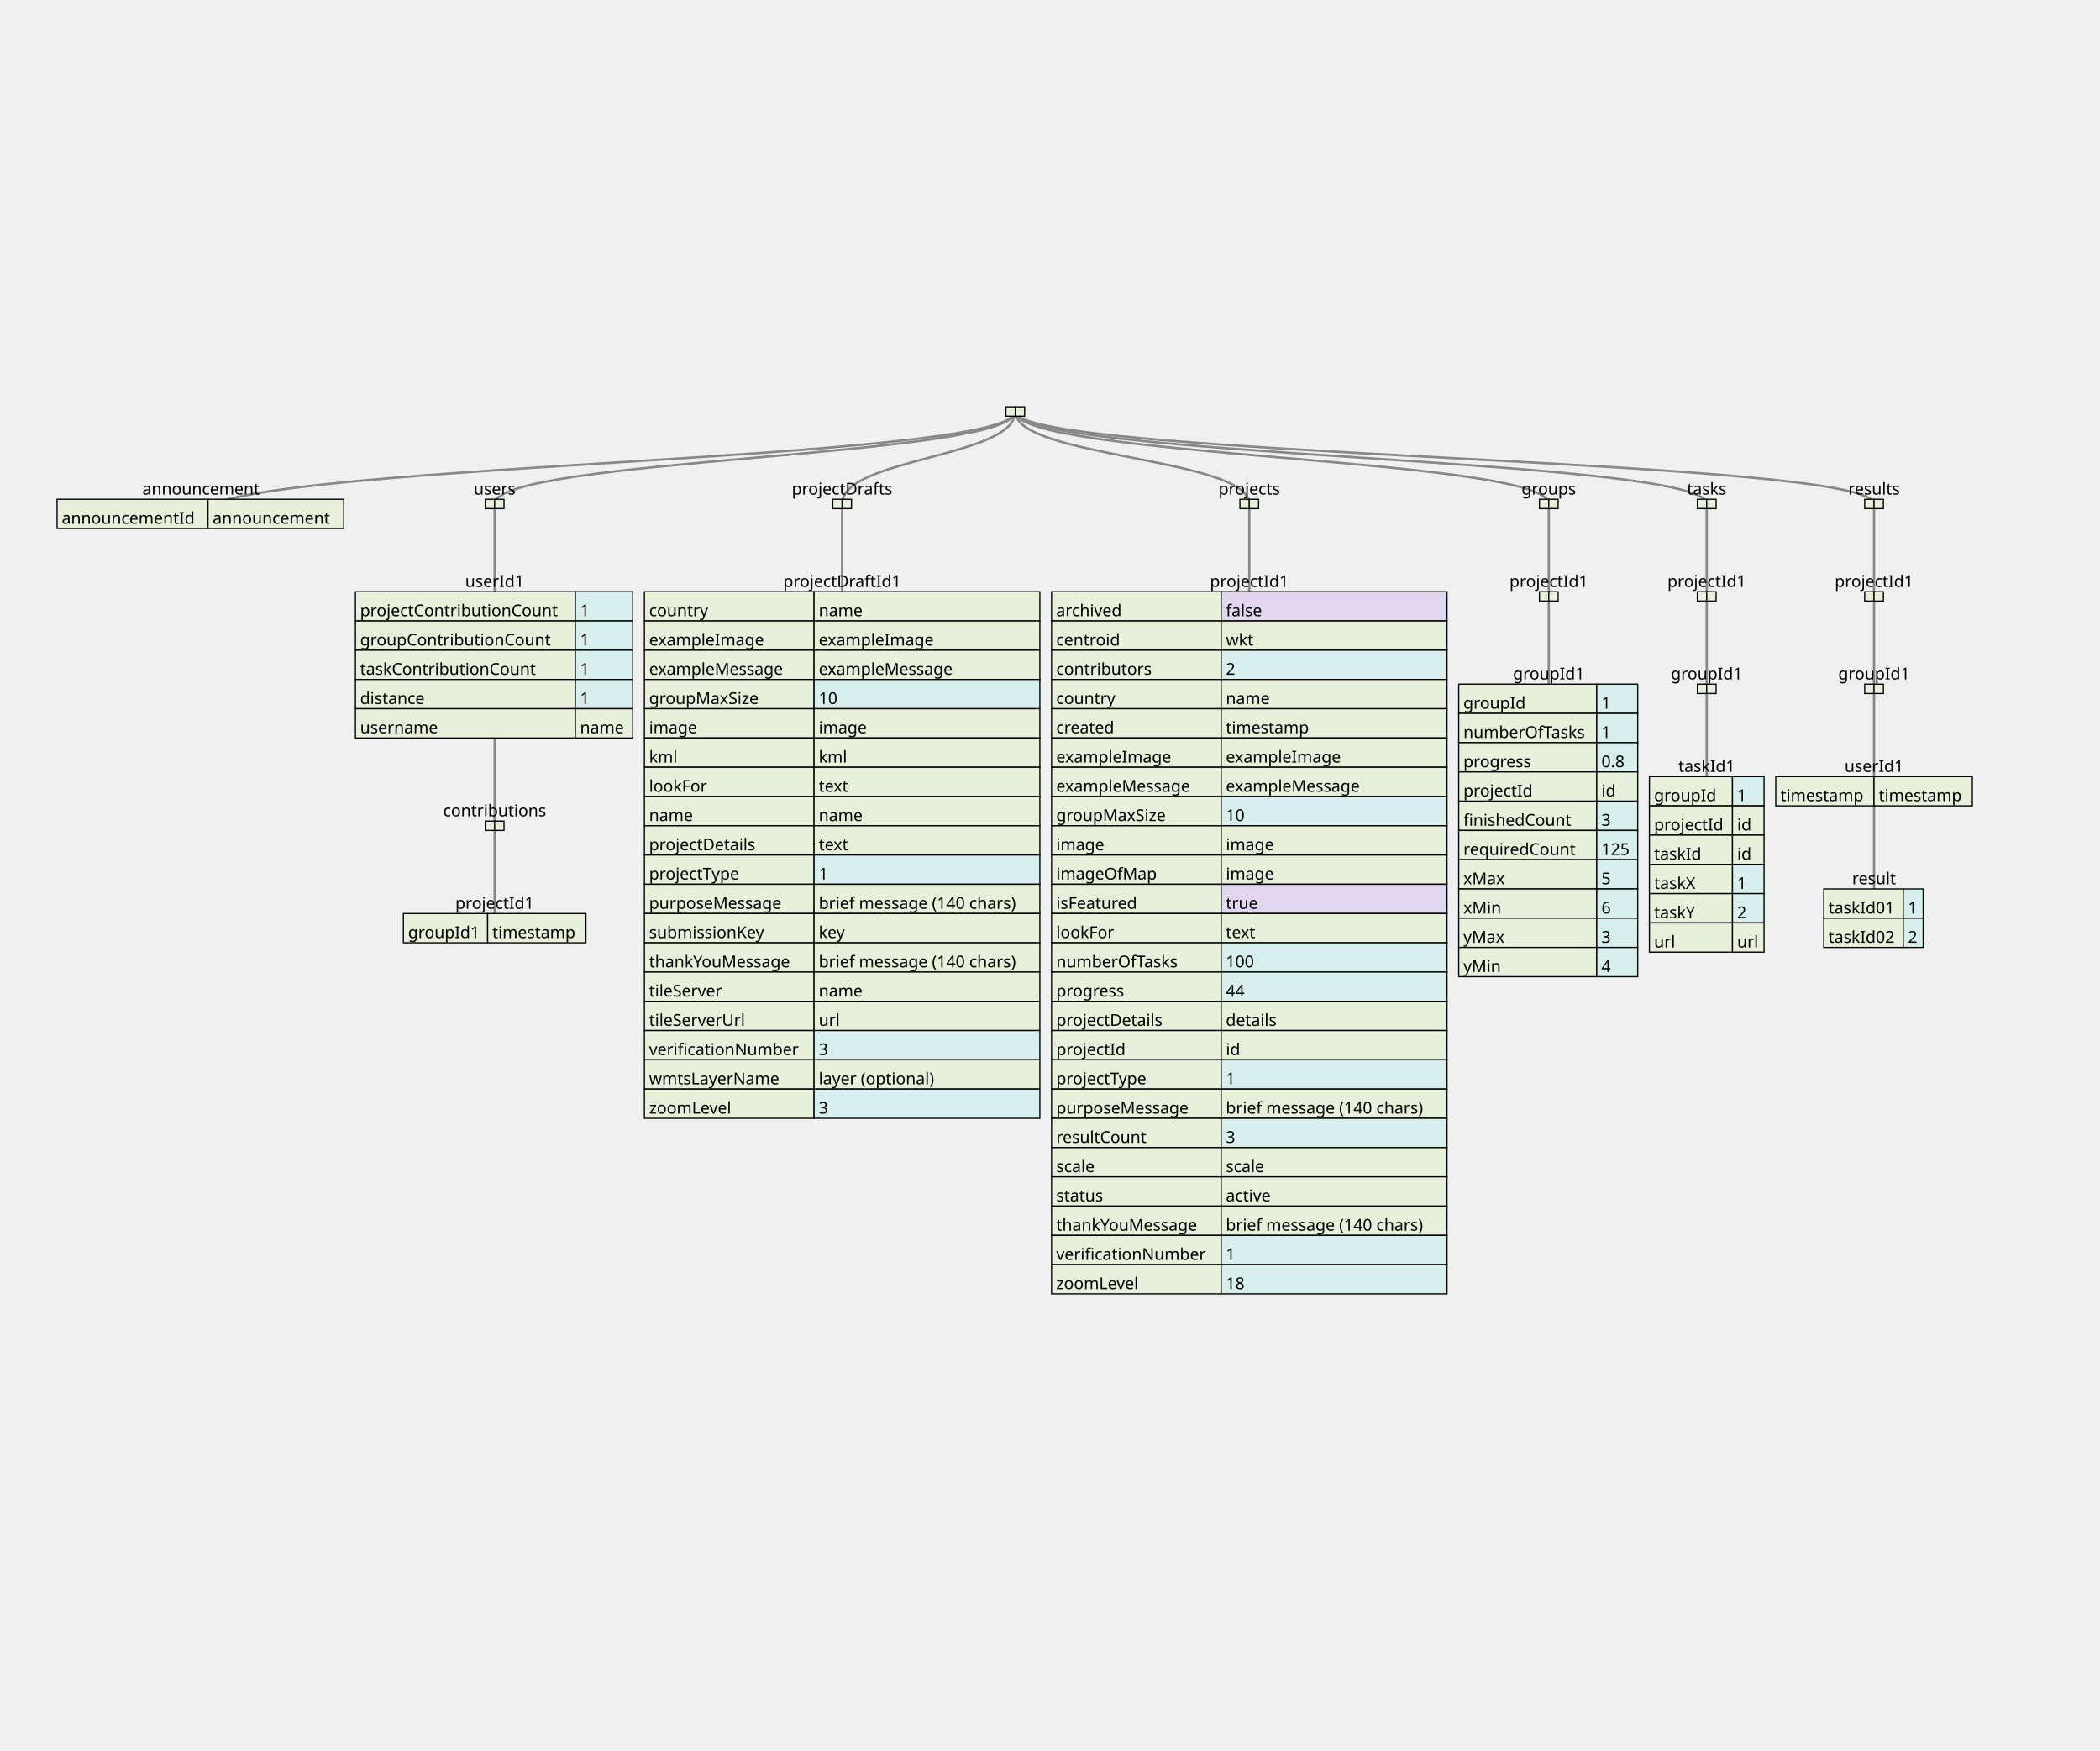
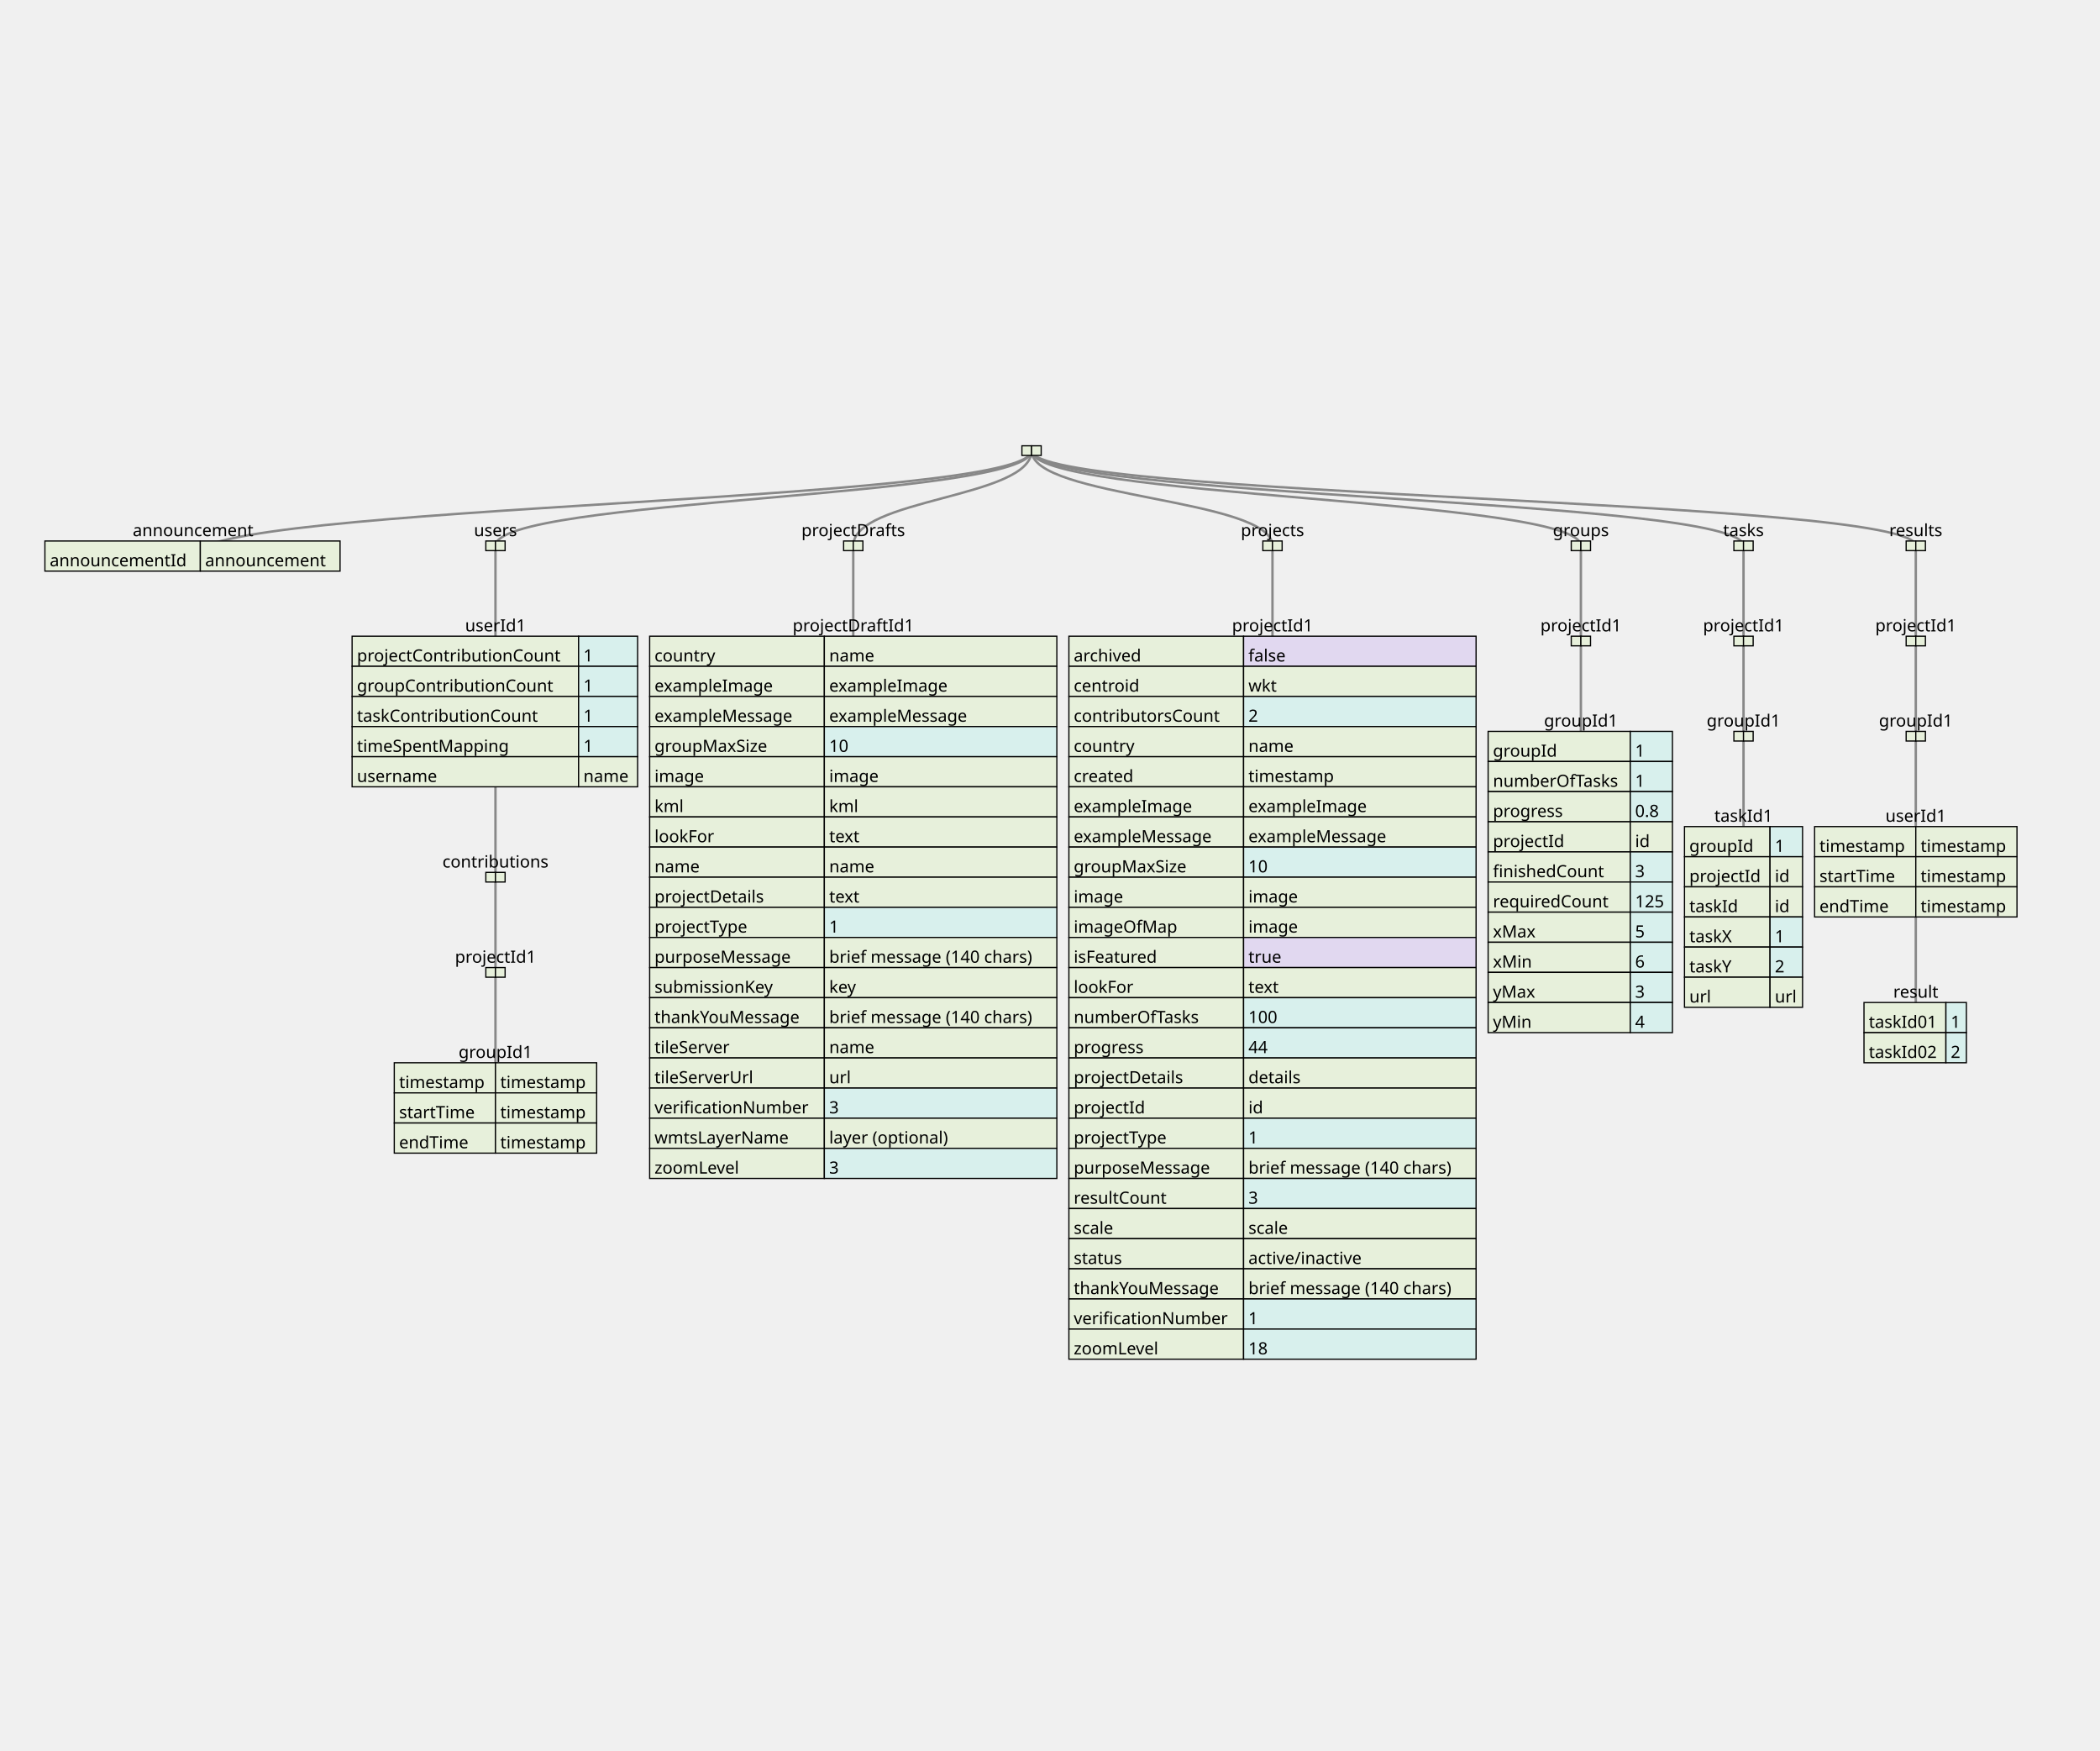
<svg xmlns="http://www.w3.org/2000/svg" class="vtree" width="960" height="800">
  <style>
.vtree-node text { font: 14px sans-serif; }
.vtree-link { fill: none; stroke: #888; stroke-width: 2px; }
.vtree-table { stroke-width: 2px; stroke: steelblue; }
path.vtree-table { fill: white; }
g.vtree-node rect { fill: white; stroke: black; stroke-width: 1px; }
g.vtree-node rect.number-text { fill: #d8f0ed; }
g.vtree-node rect.string-text { fill: #e7f0db; }
g.vtree-node rect.boolean-text { fill: #e1d8f0; }
g.vtree-node rect.null-text { fill: #888; }
</style>
-   <g class="vtree-root" transform="translate(207.4047,174.6884)scale(0.5348431)">
+   <g class="vtree-root" transform="translate(207.223,192.1785)scale(0.5507139)">
    <g class="vtree-node" transform="translate(480,21)">
      <g class="vtree-node" transform="translate(-8,0)">
        <path class="vtree-link" d="M8,4C8,43.5 742,43.5 742,83" />
        <path class="vtree-link" d="M8,4C8,43.5 599,43.5 599,83" />
        <path class="vtree-link" d="M8,4C8,43.5 464,43.5 464,83" />
        <path class="vtree-link" d="M8,4C8,43.5 208,43.5 208,83" />
        <path class="vtree-link" d="M8,4C8,43.5 -140,43.5 -140,83" />
        <path class="vtree-link" d="M8,4C8,43.5 -437,43.5 -437,83" />
        <path class="vtree-link" d="M8,4C8,48 -688,48 -688,92" />
        <g class="vtree-node" transform="translate(-811,58)">
          <g transform="translate(0,21)">
            <g transform="translate(0,0)">
              <rect class="string-text" x="0" y="0" width="129" height="25" />
              <text x="4" y="21">announcementId</text>
            </g>
            <g transform="translate(129,0)">
              <rect class="string-text" x="0" y="0" width="116" height="25" />
              <text x="4" y="21">announcement</text>
            </g>
          </g>
          <g>
            <text x="123" y="17" text-anchor="middle">announcement</text>
          </g>
        </g>
        <g class="vtree-node" transform="translate(-460,58)">
          <path class="vtree-link" d="M23,25C23,94 23,94 23,163" />
          <g class="vtree-node" transform="translate(-96,79)">
            <path class="vtree-link" d="M119,84C119,152.5 119,152.5 119,221" />
            <g class="vtree-node" transform="translate(68,196)">
-               <path class="vtree-link" d="M51,25C51,69 51,69 51,113" />
-               <g class="vtree-node" transform="translate(-27,79)">
-                 <g transform="translate(0,21)">
+               <path class="vtree-link" d="M51,25C51,64.5 51,64.5 51,104" />
+               <g class="vtree-node" transform="translate(11,79)">
+                 <path class="vtree-link" d="M40,25C40,81.5 40,81.5 40,138" />
+                 <g class="vtree-node" transform="translate(-44,79)">
+                   <g transform="translate(0,21)">
+                     <g transform="translate(0,0)">
+                       <rect class="string-text" x="0" y="0" width="84" height="25" />
+                       <text x="4" y="21">timestamp</text>
+                     </g>
+                     <g transform="translate(84,0)">
+                       <rect class="string-text" x="0" y="0" width="84" height="25" />
+                       <text x="4" y="21">timestamp</text>
+                     </g>
+                     <g transform="translate(0,25)">
+                       <rect class="string-text" x="0" y="0" width="84" height="25" />
+                       <text x="4" y="21">startTime</text>
+                     </g>
+                     <g transform="translate(84,25)">
+                       <rect class="string-text" x="0" y="0" width="84" height="25" />
+                       <text x="4" y="21">timestamp</text>
+                     </g>
+                     <g transform="translate(0,50)">
+                       <rect class="string-text" x="0" y="0" width="84" height="25" />
+                       <text x="4" y="21">endTime</text>
+                     </g>
+                     <g transform="translate(84,50)">
+                       <rect class="string-text" x="0" y="0" width="84" height="25" />
+                       <text x="4" y="21">timestamp</text>
+                     </g>
+                   </g>
+                   <g>
+                     <text x="84" y="17" text-anchor="middle">groupId1</text>
+                   </g>
+                 </g>
+                 <g transform="translate(32,21)">
                  <g transform="translate(0,0)">
-                     <rect class="string-text" x="0" y="0" width="72" height="25" />
-                     <text x="4" y="21">groupId1</text>
-                   </g>
-                   <g transform="translate(72,0)">
-                     <rect class="string-text" x="0" y="0" width="84" height="25" />
-                     <text x="4" y="21">timestamp</text>
+                     <rect class="string-text" x="0" y="0" width="8" height="8" />
+                     <text x="4" y="4"> </text>
+                   </g>
+                   <g transform="translate(8,0)">
+                     <rect class="string-text" x="0" y="0" width="8" height="8" />
+                     <text x="4" y="4"> </text>
                  </g>
                </g>
                <g>
-                   <text x="78" y="17" text-anchor="middle">projectId1</text>
+                   <text x="40" y="17" text-anchor="middle">projectId1</text>
                </g>
              </g>
              <g transform="translate(43,21)">
                <g transform="translate(0,0)">
                  <rect class="string-text" x="0" y="0" width="8" height="8" />
                  <text x="4" y="4"> </text>
                </g>
                <g transform="translate(8,0)">
                  <rect class="string-text" x="0" y="0" width="8" height="8" />
                  <text x="4" y="4"> </text>
                </g>
              </g>
              <g>
                <text x="51" y="17" text-anchor="middle">contributions</text>
              </g>
            </g>
            <g transform="translate(0,21)">
              <g transform="translate(0,0)">
                <rect class="string-text" x="0" y="0" width="188" height="25" />
                <text x="4" y="21">projectContributionCount</text>
              </g>
              <g transform="translate(188,0)">
                <rect class="number-text" x="0" y="0" width="49" height="25" />
                <text x="4" y="21">1</text>
              </g>
              <g transform="translate(0,25)">
                <rect class="string-text" x="0" y="0" width="188" height="25" />
                <text x="4" y="21">groupContributionCount</text>
              </g>
              <g transform="translate(188,25)">
                <rect class="number-text" x="0" y="0" width="49" height="25" />
                <text x="4" y="21">1</text>
              </g>
              <g transform="translate(0,50)">
                <rect class="string-text" x="0" y="0" width="188" height="25" />
                <text x="4" y="21">taskContributionCount</text>
              </g>
              <g transform="translate(188,50)">
                <rect class="number-text" x="0" y="0" width="49" height="25" />
                <text x="4" y="21">1</text>
              </g>
              <g transform="translate(0,75)">
                <rect class="string-text" x="0" y="0" width="188" height="25" />
-                 <text x="4" y="21">distance</text>
+                 <text x="4" y="21">timeSpentMapping</text>
              </g>
              <g transform="translate(188,75)">
                <rect class="number-text" x="0" y="0" width="49" height="25" />
                <text x="4" y="21">1</text>
              </g>
              <g transform="translate(0,100)">
                <rect class="string-text" x="0" y="0" width="188" height="25" />
                <text x="4" y="21">username</text>
              </g>
              <g transform="translate(188,100)">
                <rect class="string-text" x="0" y="0" width="49" height="25" />
                <text x="4" y="21">name</text>
              </g>
            </g>
            <g>
              <text x="119" y="17" text-anchor="middle">userId1</text>
            </g>
          </g>
          <g transform="translate(15,21)">
            <g transform="translate(0,0)">
              <rect class="string-text" x="0" y="0" width="8" height="8" />
              <text x="4" y="4"> </text>
            </g>
            <g transform="translate(8,0)">
              <rect class="string-text" x="0" y="0" width="8" height="8" />
              <text x="4" y="4"> </text>
            </g>
          </g>
          <g>
            <text x="23" y="17" text-anchor="middle">users</text>
          </g>
        </g>
        <g class="vtree-node" transform="translate(-191,58)">
          <path class="vtree-link" d="M51,25C51,175 51,175 51,325" />
          <g class="vtree-node" transform="translate(-118,79)">
            <g transform="translate(0,21)">
              <g transform="translate(0,0)">
                <rect class="string-text" x="0" y="0" width="145" height="25" />
                <text x="4" y="21">country</text>
              </g>
              <g transform="translate(145,0)">
                <rect class="string-text" x="0" y="0" width="193" height="25" />
                <text x="4" y="21">name</text>
              </g>
              <g transform="translate(0,25)">
                <rect class="string-text" x="0" y="0" width="145" height="25" />
                <text x="4" y="21">exampleImage</text>
              </g>
              <g transform="translate(145,25)">
                <rect class="string-text" x="0" y="0" width="193" height="25" />
                <text x="4" y="21">exampleImage</text>
              </g>
              <g transform="translate(0,50)">
                <rect class="string-text" x="0" y="0" width="145" height="25" />
                <text x="4" y="21">exampleMessage</text>
              </g>
              <g transform="translate(145,50)">
                <rect class="string-text" x="0" y="0" width="193" height="25" />
                <text x="4" y="21">exampleMessage</text>
              </g>
              <g transform="translate(0,75)">
                <rect class="string-text" x="0" y="0" width="145" height="25" />
                <text x="4" y="21">groupMaxSize</text>
              </g>
              <g transform="translate(145,75)">
                <rect class="number-text" x="0" y="0" width="193" height="25" />
                <text x="4" y="21">10</text>
              </g>
              <g transform="translate(0,100)">
                <rect class="string-text" x="0" y="0" width="145" height="25" />
                <text x="4" y="21">image</text>
              </g>
              <g transform="translate(145,100)">
                <rect class="string-text" x="0" y="0" width="193" height="25" />
                <text x="4" y="21">image</text>
              </g>
              <g transform="translate(0,125)">
                <rect class="string-text" x="0" y="0" width="145" height="25" />
                <text x="4" y="21">kml</text>
              </g>
              <g transform="translate(145,125)">
                <rect class="string-text" x="0" y="0" width="193" height="25" />
                <text x="4" y="21">kml</text>
              </g>
              <g transform="translate(0,150)">
                <rect class="string-text" x="0" y="0" width="145" height="25" />
                <text x="4" y="21">lookFor</text>
              </g>
              <g transform="translate(145,150)">
                <rect class="string-text" x="0" y="0" width="193" height="25" />
                <text x="4" y="21">text</text>
              </g>
              <g transform="translate(0,175)">
                <rect class="string-text" x="0" y="0" width="145" height="25" />
                <text x="4" y="21">name</text>
              </g>
              <g transform="translate(145,175)">
                <rect class="string-text" x="0" y="0" width="193" height="25" />
                <text x="4" y="21">name</text>
              </g>
              <g transform="translate(0,200)">
                <rect class="string-text" x="0" y="0" width="145" height="25" />
                <text x="4" y="21">projectDetails</text>
              </g>
              <g transform="translate(145,200)">
                <rect class="string-text" x="0" y="0" width="193" height="25" />
                <text x="4" y="21">text</text>
              </g>
              <g transform="translate(0,225)">
                <rect class="string-text" x="0" y="0" width="145" height="25" />
                <text x="4" y="21">projectType</text>
              </g>
              <g transform="translate(145,225)">
                <rect class="number-text" x="0" y="0" width="193" height="25" />
                <text x="4" y="21">1</text>
              </g>
              <g transform="translate(0,250)">
                <rect class="string-text" x="0" y="0" width="145" height="25" />
                <text x="4" y="21">purposeMessage</text>
              </g>
              <g transform="translate(145,250)">
                <rect class="string-text" x="0" y="0" width="193" height="25" />
                <text x="4" y="21">brief message (140 chars)</text>
              </g>
              <g transform="translate(0,275)">
                <rect class="string-text" x="0" y="0" width="145" height="25" />
                <text x="4" y="21">submissionKey</text>
              </g>
              <g transform="translate(145,275)">
                <rect class="string-text" x="0" y="0" width="193" height="25" />
                <text x="4" y="21">key</text>
              </g>
              <g transform="translate(0,300)">
                <rect class="string-text" x="0" y="0" width="145" height="25" />
                <text x="4" y="21">thankYouMessage</text>
              </g>
              <g transform="translate(145,300)">
                <rect class="string-text" x="0" y="0" width="193" height="25" />
                <text x="4" y="21">brief message (140 chars)</text>
              </g>
              <g transform="translate(0,325)">
                <rect class="string-text" x="0" y="0" width="145" height="25" />
                <text x="4" y="21">tileServer</text>
              </g>
              <g transform="translate(145,325)">
                <rect class="string-text" x="0" y="0" width="193" height="25" />
                <text x="4" y="21">name</text>
              </g>
              <g transform="translate(0,350)">
                <rect class="string-text" x="0" y="0" width="145" height="25" />
                <text x="4" y="21">tileServerUrl</text>
              </g>
              <g transform="translate(145,350)">
                <rect class="string-text" x="0" y="0" width="193" height="25" />
                <text x="4" y="21">url</text>
              </g>
              <g transform="translate(0,375)">
                <rect class="string-text" x="0" y="0" width="145" height="25" />
                <text x="4" y="21">verificationNumber</text>
              </g>
              <g transform="translate(145,375)">
                <rect class="number-text" x="0" y="0" width="193" height="25" />
                <text x="4" y="21">3</text>
              </g>
              <g transform="translate(0,400)">
                <rect class="string-text" x="0" y="0" width="145" height="25" />
                <text x="4" y="21">wmtsLayerName</text>
              </g>
              <g transform="translate(145,400)">
                <rect class="string-text" x="0" y="0" width="193" height="25" />
                <text x="4" y="21">layer (optional)</text>
              </g>
              <g transform="translate(0,425)">
                <rect class="string-text" x="0" y="0" width="145" height="25" />
                <text x="4" y="21">zoomLevel</text>
              </g>
              <g transform="translate(145,425)">
                <rect class="number-text" x="0" y="0" width="193" height="25" />
                <text x="4" y="21">3</text>
              </g>
            </g>
            <g>
              <text x="169" y="17" text-anchor="middle">projectDraftId1</text>
            </g>
          </g>
          <g transform="translate(43,21)">
            <g transform="translate(0,0)">
              <rect class="string-text" x="0" y="0" width="8" height="8" />
              <text x="4" y="4"> </text>
            </g>
            <g transform="translate(8,0)">
              <rect class="string-text" x="0" y="0" width="8" height="8" />
              <text x="4" y="4"> </text>
            </g>
          </g>
          <g>
            <text x="51" y="17" text-anchor="middle">projectDrafts</text>
          </g>
        </g>
        <g class="vtree-node" transform="translate(175,58)">
          <path class="vtree-link" d="M33,25C33,212.5 33,212.5 33,400" />
          <g class="vtree-node" transform="translate(-136,79)">
            <g transform="translate(0,21)">
              <g transform="translate(0,0)">
                <rect class="string-text" x="0" y="0" width="145" height="25" />
                <text x="4" y="21">archived</text>
              </g>
              <g transform="translate(145,0)">
                <rect class="boolean-text" x="0" y="0" width="193" height="25" />
                <text x="4" y="21">false</text>
              </g>
              <g transform="translate(0,25)">
                <rect class="string-text" x="0" y="0" width="145" height="25" />
                <text x="4" y="21">centroid</text>
              </g>
              <g transform="translate(145,25)">
                <rect class="string-text" x="0" y="0" width="193" height="25" />
                <text x="4" y="21">wkt</text>
              </g>
              <g transform="translate(0,50)">
                <rect class="string-text" x="0" y="0" width="145" height="25" />
-                 <text x="4" y="21">contributors</text>
+                 <text x="4" y="21">contributorsCount</text>
              </g>
              <g transform="translate(145,50)">
                <rect class="number-text" x="0" y="0" width="193" height="25" />
                <text x="4" y="21">2</text>
              </g>
              <g transform="translate(0,75)">
                <rect class="string-text" x="0" y="0" width="145" height="25" />
                <text x="4" y="21">country</text>
              </g>
              <g transform="translate(145,75)">
                <rect class="string-text" x="0" y="0" width="193" height="25" />
                <text x="4" y="21">name</text>
              </g>
              <g transform="translate(0,100)">
                <rect class="string-text" x="0" y="0" width="145" height="25" />
                <text x="4" y="21">created</text>
              </g>
              <g transform="translate(145,100)">
                <rect class="string-text" x="0" y="0" width="193" height="25" />
                <text x="4" y="21">timestamp</text>
              </g>
              <g transform="translate(0,125)">
                <rect class="string-text" x="0" y="0" width="145" height="25" />
                <text x="4" y="21">exampleImage</text>
              </g>
              <g transform="translate(145,125)">
                <rect class="string-text" x="0" y="0" width="193" height="25" />
                <text x="4" y="21">exampleImage</text>
              </g>
              <g transform="translate(0,150)">
                <rect class="string-text" x="0" y="0" width="145" height="25" />
                <text x="4" y="21">exampleMessage</text>
              </g>
              <g transform="translate(145,150)">
                <rect class="string-text" x="0" y="0" width="193" height="25" />
                <text x="4" y="21">exampleMessage</text>
              </g>
              <g transform="translate(0,175)">
                <rect class="string-text" x="0" y="0" width="145" height="25" />
                <text x="4" y="21">groupMaxSize</text>
              </g>
              <g transform="translate(145,175)">
                <rect class="number-text" x="0" y="0" width="193" height="25" />
                <text x="4" y="21">10</text>
              </g>
              <g transform="translate(0,200)">
                <rect class="string-text" x="0" y="0" width="145" height="25" />
                <text x="4" y="21">image</text>
              </g>
              <g transform="translate(145,200)">
                <rect class="string-text" x="0" y="0" width="193" height="25" />
                <text x="4" y="21">image</text>
              </g>
              <g transform="translate(0,225)">
                <rect class="string-text" x="0" y="0" width="145" height="25" />
                <text x="4" y="21">imageOfMap</text>
              </g>
              <g transform="translate(145,225)">
                <rect class="string-text" x="0" y="0" width="193" height="25" />
                <text x="4" y="21">image</text>
              </g>
              <g transform="translate(0,250)">
                <rect class="string-text" x="0" y="0" width="145" height="25" />
                <text x="4" y="21">isFeatured</text>
              </g>
              <g transform="translate(145,250)">
                <rect class="boolean-text" x="0" y="0" width="193" height="25" />
                <text x="4" y="21">true</text>
              </g>
              <g transform="translate(0,275)">
                <rect class="string-text" x="0" y="0" width="145" height="25" />
                <text x="4" y="21">lookFor</text>
              </g>
              <g transform="translate(145,275)">
                <rect class="string-text" x="0" y="0" width="193" height="25" />
                <text x="4" y="21">text</text>
              </g>
              <g transform="translate(0,300)">
                <rect class="string-text" x="0" y="0" width="145" height="25" />
                <text x="4" y="21">numberOfTasks</text>
              </g>
              <g transform="translate(145,300)">
                <rect class="number-text" x="0" y="0" width="193" height="25" />
                <text x="4" y="21">100</text>
              </g>
              <g transform="translate(0,325)">
                <rect class="string-text" x="0" y="0" width="145" height="25" />
                <text x="4" y="21">progress</text>
              </g>
              <g transform="translate(145,325)">
                <rect class="number-text" x="0" y="0" width="193" height="25" />
                <text x="4" y="21">44</text>
              </g>
              <g transform="translate(0,350)">
                <rect class="string-text" x="0" y="0" width="145" height="25" />
                <text x="4" y="21">projectDetails</text>
              </g>
              <g transform="translate(145,350)">
                <rect class="string-text" x="0" y="0" width="193" height="25" />
                <text x="4" y="21">details</text>
              </g>
              <g transform="translate(0,375)">
                <rect class="string-text" x="0" y="0" width="145" height="25" />
                <text x="4" y="21">projectId</text>
              </g>
              <g transform="translate(145,375)">
                <rect class="string-text" x="0" y="0" width="193" height="25" />
                <text x="4" y="21">id</text>
              </g>
              <g transform="translate(0,400)">
                <rect class="string-text" x="0" y="0" width="145" height="25" />
                <text x="4" y="21">projectType</text>
              </g>
              <g transform="translate(145,400)">
                <rect class="number-text" x="0" y="0" width="193" height="25" />
                <text x="4" y="21">1</text>
              </g>
              <g transform="translate(0,425)">
                <rect class="string-text" x="0" y="0" width="145" height="25" />
                <text x="4" y="21">purposeMessage</text>
              </g>
              <g transform="translate(145,425)">
                <rect class="string-text" x="0" y="0" width="193" height="25" />
                <text x="4" y="21">brief message (140 chars)</text>
              </g>
              <g transform="translate(0,450)">
                <rect class="string-text" x="0" y="0" width="145" height="25" />
                <text x="4" y="21">resultCount</text>
              </g>
              <g transform="translate(145,450)">
                <rect class="number-text" x="0" y="0" width="193" height="25" />
                <text x="4" y="21">3</text>
              </g>
              <g transform="translate(0,475)">
                <rect class="string-text" x="0" y="0" width="145" height="25" />
                <text x="4" y="21">scale</text>
              </g>
              <g transform="translate(145,475)">
                <rect class="string-text" x="0" y="0" width="193" height="25" />
                <text x="4" y="21">scale</text>
              </g>
              <g transform="translate(0,500)">
                <rect class="string-text" x="0" y="0" width="145" height="25" />
                <text x="4" y="21">status</text>
              </g>
              <g transform="translate(145,500)">
                <rect class="string-text" x="0" y="0" width="193" height="25" />
-                 <text x="4" y="21">active</text>
+                 <text x="4" y="21">active/inactive</text>
              </g>
              <g transform="translate(0,525)">
                <rect class="string-text" x="0" y="0" width="145" height="25" />
                <text x="4" y="21">thankYouMessage</text>
              </g>
              <g transform="translate(145,525)">
                <rect class="string-text" x="0" y="0" width="193" height="25" />
                <text x="4" y="21">brief message (140 chars)</text>
              </g>
              <g transform="translate(0,550)">
                <rect class="string-text" x="0" y="0" width="145" height="25" />
                <text x="4" y="21">verificationNumber</text>
              </g>
              <g transform="translate(145,550)">
                <rect class="number-text" x="0" y="0" width="193" height="25" />
                <text x="4" y="21">1</text>
              </g>
              <g transform="translate(0,575)">
                <rect class="string-text" x="0" y="0" width="145" height="25" />
                <text x="4" y="21">zoomLevel</text>
              </g>
              <g transform="translate(145,575)">
                <rect class="number-text" x="0" y="0" width="193" height="25" />
                <text x="4" y="21">18</text>
              </g>
            </g>
            <g>
              <text x="169" y="17" text-anchor="middle">projectId1</text>
            </g>
          </g>
          <g transform="translate(25,21)">
            <g transform="translate(0,0)">
              <rect class="string-text" x="0" y="0" width="8" height="8" />
              <text x="4" y="4"> </text>
            </g>
            <g transform="translate(8,0)">
              <rect class="string-text" x="0" y="0" width="8" height="8" />
              <text x="4" y="4"> </text>
            </g>
          </g>
          <g>
            <text x="33" y="17" text-anchor="middle">projects</text>
          </g>
        </g>
        <g class="vtree-node" transform="translate(435,58)">
          <path class="vtree-link" d="M29,25C29,64.5 29,64.5 29,104" />
          <g class="vtree-node" transform="translate(-11,79)">
            <path class="vtree-link" d="M40,25C40,125 40,125 40,225" />
            <g class="vtree-node" transform="translate(-37,79)">
              <g transform="translate(0,21)">
                <g transform="translate(0,0)">
                  <rect class="string-text" x="0" y="0" width="118" height="25" />
                  <text x="4" y="21">groupId</text>
                </g>
                <g transform="translate(118,0)">
                  <rect class="number-text" x="0" y="0" width="35" height="25" />
                  <text x="4" y="21">1</text>
                </g>
                <g transform="translate(0,25)">
                  <rect class="string-text" x="0" y="0" width="118" height="25" />
                  <text x="4" y="21">numberOfTasks</text>
                </g>
                <g transform="translate(118,25)">
                  <rect class="number-text" x="0" y="0" width="35" height="25" />
                  <text x="4" y="21">1</text>
                </g>
                <g transform="translate(0,50)">
                  <rect class="string-text" x="0" y="0" width="118" height="25" />
                  <text x="4" y="21">progress</text>
                </g>
                <g transform="translate(118,50)">
                  <rect class="number-text" x="0" y="0" width="35" height="25" />
                  <text x="4" y="21">0.8</text>
                </g>
                <g transform="translate(0,75)">
                  <rect class="string-text" x="0" y="0" width="118" height="25" />
                  <text x="4" y="21">projectId</text>
                </g>
                <g transform="translate(118,75)">
                  <rect class="string-text" x="0" y="0" width="35" height="25" />
                  <text x="4" y="21">id</text>
                </g>
                <g transform="translate(0,100)">
                  <rect class="string-text" x="0" y="0" width="118" height="25" />
                  <text x="4" y="21">finishedCount</text>
                </g>
                <g transform="translate(118,100)">
                  <rect class="number-text" x="0" y="0" width="35" height="25" />
                  <text x="4" y="21">3</text>
                </g>
                <g transform="translate(0,125)">
                  <rect class="string-text" x="0" y="0" width="118" height="25" />
                  <text x="4" y="21">requiredCount</text>
                </g>
                <g transform="translate(118,125)">
                  <rect class="number-text" x="0" y="0" width="35" height="25" />
                  <text x="4" y="21">125</text>
                </g>
                <g transform="translate(0,150)">
                  <rect class="string-text" x="0" y="0" width="118" height="25" />
                  <text x="4" y="21">xMax</text>
                </g>
                <g transform="translate(118,150)">
                  <rect class="number-text" x="0" y="0" width="35" height="25" />
                  <text x="4" y="21">5</text>
                </g>
                <g transform="translate(0,175)">
                  <rect class="string-text" x="0" y="0" width="118" height="25" />
                  <text x="4" y="21">xMin</text>
                </g>
                <g transform="translate(118,175)">
                  <rect class="number-text" x="0" y="0" width="35" height="25" />
                  <text x="4" y="21">6</text>
                </g>
                <g transform="translate(0,200)">
                  <rect class="string-text" x="0" y="0" width="118" height="25" />
                  <text x="4" y="21">yMax</text>
                </g>
                <g transform="translate(118,200)">
                  <rect class="number-text" x="0" y="0" width="35" height="25" />
                  <text x="4" y="21">3</text>
                </g>
                <g transform="translate(0,225)">
                  <rect class="string-text" x="0" y="0" width="118" height="25" />
                  <text x="4" y="21">yMin</text>
                </g>
                <g transform="translate(118,225)">
                  <rect class="number-text" x="0" y="0" width="35" height="25" />
                  <text x="4" y="21">4</text>
                </g>
              </g>
              <g>
                <text x="77" y="17" text-anchor="middle">groupId1</text>
              </g>
            </g>
            <g transform="translate(32,21)">
              <g transform="translate(0,0)">
                <rect class="string-text" x="0" y="0" width="8" height="8" />
                <text x="4" y="4"> </text>
              </g>
              <g transform="translate(8,0)">
                <rect class="string-text" x="0" y="0" width="8" height="8" />
                <text x="4" y="4"> </text>
              </g>
            </g>
            <g>
              <text x="40" y="17" text-anchor="middle">projectId1</text>
            </g>
          </g>
          <g transform="translate(21,21)">
            <g transform="translate(0,0)">
              <rect class="string-text" x="0" y="0" width="8" height="8" />
              <text x="4" y="4"> </text>
            </g>
            <g transform="translate(8,0)">
              <rect class="string-text" x="0" y="0" width="8" height="8" />
              <text x="4" y="4"> </text>
            </g>
          </g>
          <g>
            <text x="29" y="17" text-anchor="middle">groups</text>
          </g>
        </g>
        <g class="vtree-node" transform="translate(577,58)">
          <path class="vtree-link" d="M22,25C22,64.5 22,64.5 22,104" />
          <g class="vtree-node" transform="translate(-18,79)">
            <path class="vtree-link" d="M40,25C40,64.5 40,64.5 40,104" />
            <g class="vtree-node" transform="translate(4,79)">
              <path class="vtree-link" d="M36,25C36,100 36,100 36,175" />
              <g class="vtree-node" transform="translate(-13,79)">
                <g transform="translate(0,21)">
                  <g transform="translate(0,0)">
                    <rect class="string-text" x="0" y="0" width="71" height="25" />
                    <text x="4" y="21">groupId</text>
                  </g>
                  <g transform="translate(71,0)">
                    <rect class="number-text" x="0" y="0" width="27" height="25" />
                    <text x="4" y="21">1</text>
                  </g>
                  <g transform="translate(0,25)">
                    <rect class="string-text" x="0" y="0" width="71" height="25" />
                    <text x="4" y="21">projectId</text>
                  </g>
                  <g transform="translate(71,25)">
                    <rect class="string-text" x="0" y="0" width="27" height="25" />
                    <text x="4" y="21">id</text>
                  </g>
                  <g transform="translate(0,50)">
                    <rect class="string-text" x="0" y="0" width="71" height="25" />
                    <text x="4" y="21">taskId</text>
                  </g>
                  <g transform="translate(71,50)">
                    <rect class="string-text" x="0" y="0" width="27" height="25" />
                    <text x="4" y="21">id</text>
                  </g>
                  <g transform="translate(0,75)">
                    <rect class="string-text" x="0" y="0" width="71" height="25" />
                    <text x="4" y="21">taskX</text>
                  </g>
                  <g transform="translate(71,75)">
                    <rect class="number-text" x="0" y="0" width="27" height="25" />
                    <text x="4" y="21">1</text>
                  </g>
                  <g transform="translate(0,100)">
                    <rect class="string-text" x="0" y="0" width="71" height="25" />
                    <text x="4" y="21">taskY</text>
                  </g>
                  <g transform="translate(71,100)">
                    <rect class="number-text" x="0" y="0" width="27" height="25" />
                    <text x="4" y="21">2</text>
                  </g>
                  <g transform="translate(0,125)">
                    <rect class="string-text" x="0" y="0" width="71" height="25" />
                    <text x="4" y="21">url</text>
                  </g>
                  <g transform="translate(71,125)">
                    <rect class="string-text" x="0" y="0" width="27" height="25" />
                    <text x="4" y="21">url</text>
                  </g>
                </g>
                <g>
                  <text x="49" y="17" text-anchor="middle">taskId1</text>
                </g>
              </g>
              <g transform="translate(28,21)">
                <g transform="translate(0,0)">
                  <rect class="string-text" x="0" y="0" width="8" height="8" />
                  <text x="4" y="4"> </text>
                </g>
                <g transform="translate(8,0)">
                  <rect class="string-text" x="0" y="0" width="8" height="8" />
                  <text x="4" y="4"> </text>
                </g>
              </g>
              <g>
                <text x="36" y="17" text-anchor="middle">groupId1</text>
              </g>
            </g>
            <g transform="translate(32,21)">
              <g transform="translate(0,0)">
                <rect class="string-text" x="0" y="0" width="8" height="8" />
                <text x="4" y="4"> </text>
              </g>
              <g transform="translate(8,0)">
                <rect class="string-text" x="0" y="0" width="8" height="8" />
                <text x="4" y="4"> </text>
              </g>
            </g>
            <g>
              <text x="40" y="17" text-anchor="middle">projectId1</text>
            </g>
          </g>
          <g transform="translate(14,21)">
            <g transform="translate(0,0)">
              <rect class="string-text" x="0" y="0" width="8" height="8" />
              <text x="4" y="4"> </text>
            </g>
            <g transform="translate(8,0)">
              <rect class="string-text" x="0" y="0" width="8" height="8" />
              <text x="4" y="4"> </text>
            </g>
          </g>
          <g>
            <text x="22" y="17" text-anchor="middle">tasks</text>
          </g>
        </g>
        <g class="vtree-node" transform="translate(714,58)">
          <path class="vtree-link" d="M28,25C28,64.5 28,64.5 28,104" />
          <g class="vtree-node" transform="translate(-12,79)">
            <path class="vtree-link" d="M40,25C40,64.5 40,64.5 40,104" />
            <g class="vtree-node" transform="translate(4,79)">
-               <path class="vtree-link" d="M36,25C36,69 36,69 36,113" />
+               <path class="vtree-link" d="M36,25C36,81.5 36,81.5 36,138" />
              <g class="vtree-node" transform="translate(-48,79)">
-                 <path class="vtree-link" d="M84,34C84,88 84,88 84,142" />
-                 <g class="vtree-node" transform="translate(41,96)">
+                 <path class="vtree-link" d="M84,59C84,125.5 84,125.5 84,192" />
+                 <g class="vtree-node" transform="translate(41,146)">
                  <g transform="translate(0,21)">
                    <g transform="translate(0,0)">
                      <rect class="string-text" x="0" y="0" width="68" height="25" />
                      <text x="4" y="21">taskId01</text>
                    </g>
                    <g transform="translate(68,0)">
                      <rect class="number-text" x="0" y="0" width="17" height="25" />
                      <text x="4" y="21">1</text>
                    </g>
                    <g transform="translate(0,25)">
                      <rect class="string-text" x="0" y="0" width="68" height="25" />
                      <text x="4" y="21">taskId02</text>
                    </g>
                    <g transform="translate(68,25)">
                      <rect class="number-text" x="0" y="0" width="17" height="25" />
                      <text x="4" y="21">2</text>
                    </g>
                  </g>
                  <g>
                    <text x="43" y="17" text-anchor="middle">result</text>
                  </g>
                </g>
                <g transform="translate(0,21)">
                  <g transform="translate(0,0)">
                    <rect class="string-text" x="0" y="0" width="84" height="25" />
                    <text x="4" y="21">timestamp</text>
                  </g>
                  <g transform="translate(84,0)">
+                     <rect class="string-text" x="0" y="0" width="84" height="25" />
+                     <text x="4" y="21">timestamp</text>
+                   </g>
+                   <g transform="translate(0,25)">
+                     <rect class="string-text" x="0" y="0" width="84" height="25" />
+                     <text x="4" y="21">startTime</text>
+                   </g>
+                   <g transform="translate(84,25)">
+                     <rect class="string-text" x="0" y="0" width="84" height="25" />
+                     <text x="4" y="21">timestamp</text>
+                   </g>
+                   <g transform="translate(0,50)">
+                     <rect class="string-text" x="0" y="0" width="84" height="25" />
+                     <text x="4" y="21">endTime</text>
+                   </g>
+                   <g transform="translate(84,50)">
                    <rect class="string-text" x="0" y="0" width="84" height="25" />
                    <text x="4" y="21">timestamp</text>
                  </g>
                </g>
                <g>
                  <text x="84" y="17" text-anchor="middle">userId1</text>
                </g>
              </g>
              <g transform="translate(28,21)">
                <g transform="translate(0,0)">
                  <rect class="string-text" x="0" y="0" width="8" height="8" />
                  <text x="4" y="4"> </text>
                </g>
                <g transform="translate(8,0)">
                  <rect class="string-text" x="0" y="0" width="8" height="8" />
                  <text x="4" y="4"> </text>
                </g>
              </g>
              <g>
                <text x="36" y="17" text-anchor="middle">groupId1</text>
              </g>
            </g>
            <g transform="translate(32,21)">
              <g transform="translate(0,0)">
                <rect class="string-text" x="0" y="0" width="8" height="8" />
                <text x="4" y="4"> </text>
              </g>
              <g transform="translate(8,0)">
                <rect class="string-text" x="0" y="0" width="8" height="8" />
                <text x="4" y="4"> </text>
              </g>
            </g>
            <g>
              <text x="40" y="17" text-anchor="middle">projectId1</text>
            </g>
          </g>
          <g transform="translate(20,21)">
            <g transform="translate(0,0)">
              <rect class="string-text" x="0" y="0" width="8" height="8" />
              <text x="4" y="4"> </text>
            </g>
            <g transform="translate(8,0)">
              <rect class="string-text" x="0" y="0" width="8" height="8" />
              <text x="4" y="4"> </text>
            </g>
          </g>
          <g>
            <text x="28" y="17" text-anchor="middle">results</text>
          </g>
        </g>
        <g transform="translate(0,0)">
          <rect class="string-text" x="0" y="0" width="8" height="8" />
          <text x="4" y="4"> </text>
        </g>
        <g transform="translate(8,0)">
          <rect class="string-text" x="0" y="0" width="8" height="8" />
          <text x="4" y="4"> </text>
        </g>
      </g>
    </g>
  </g>
</svg>
